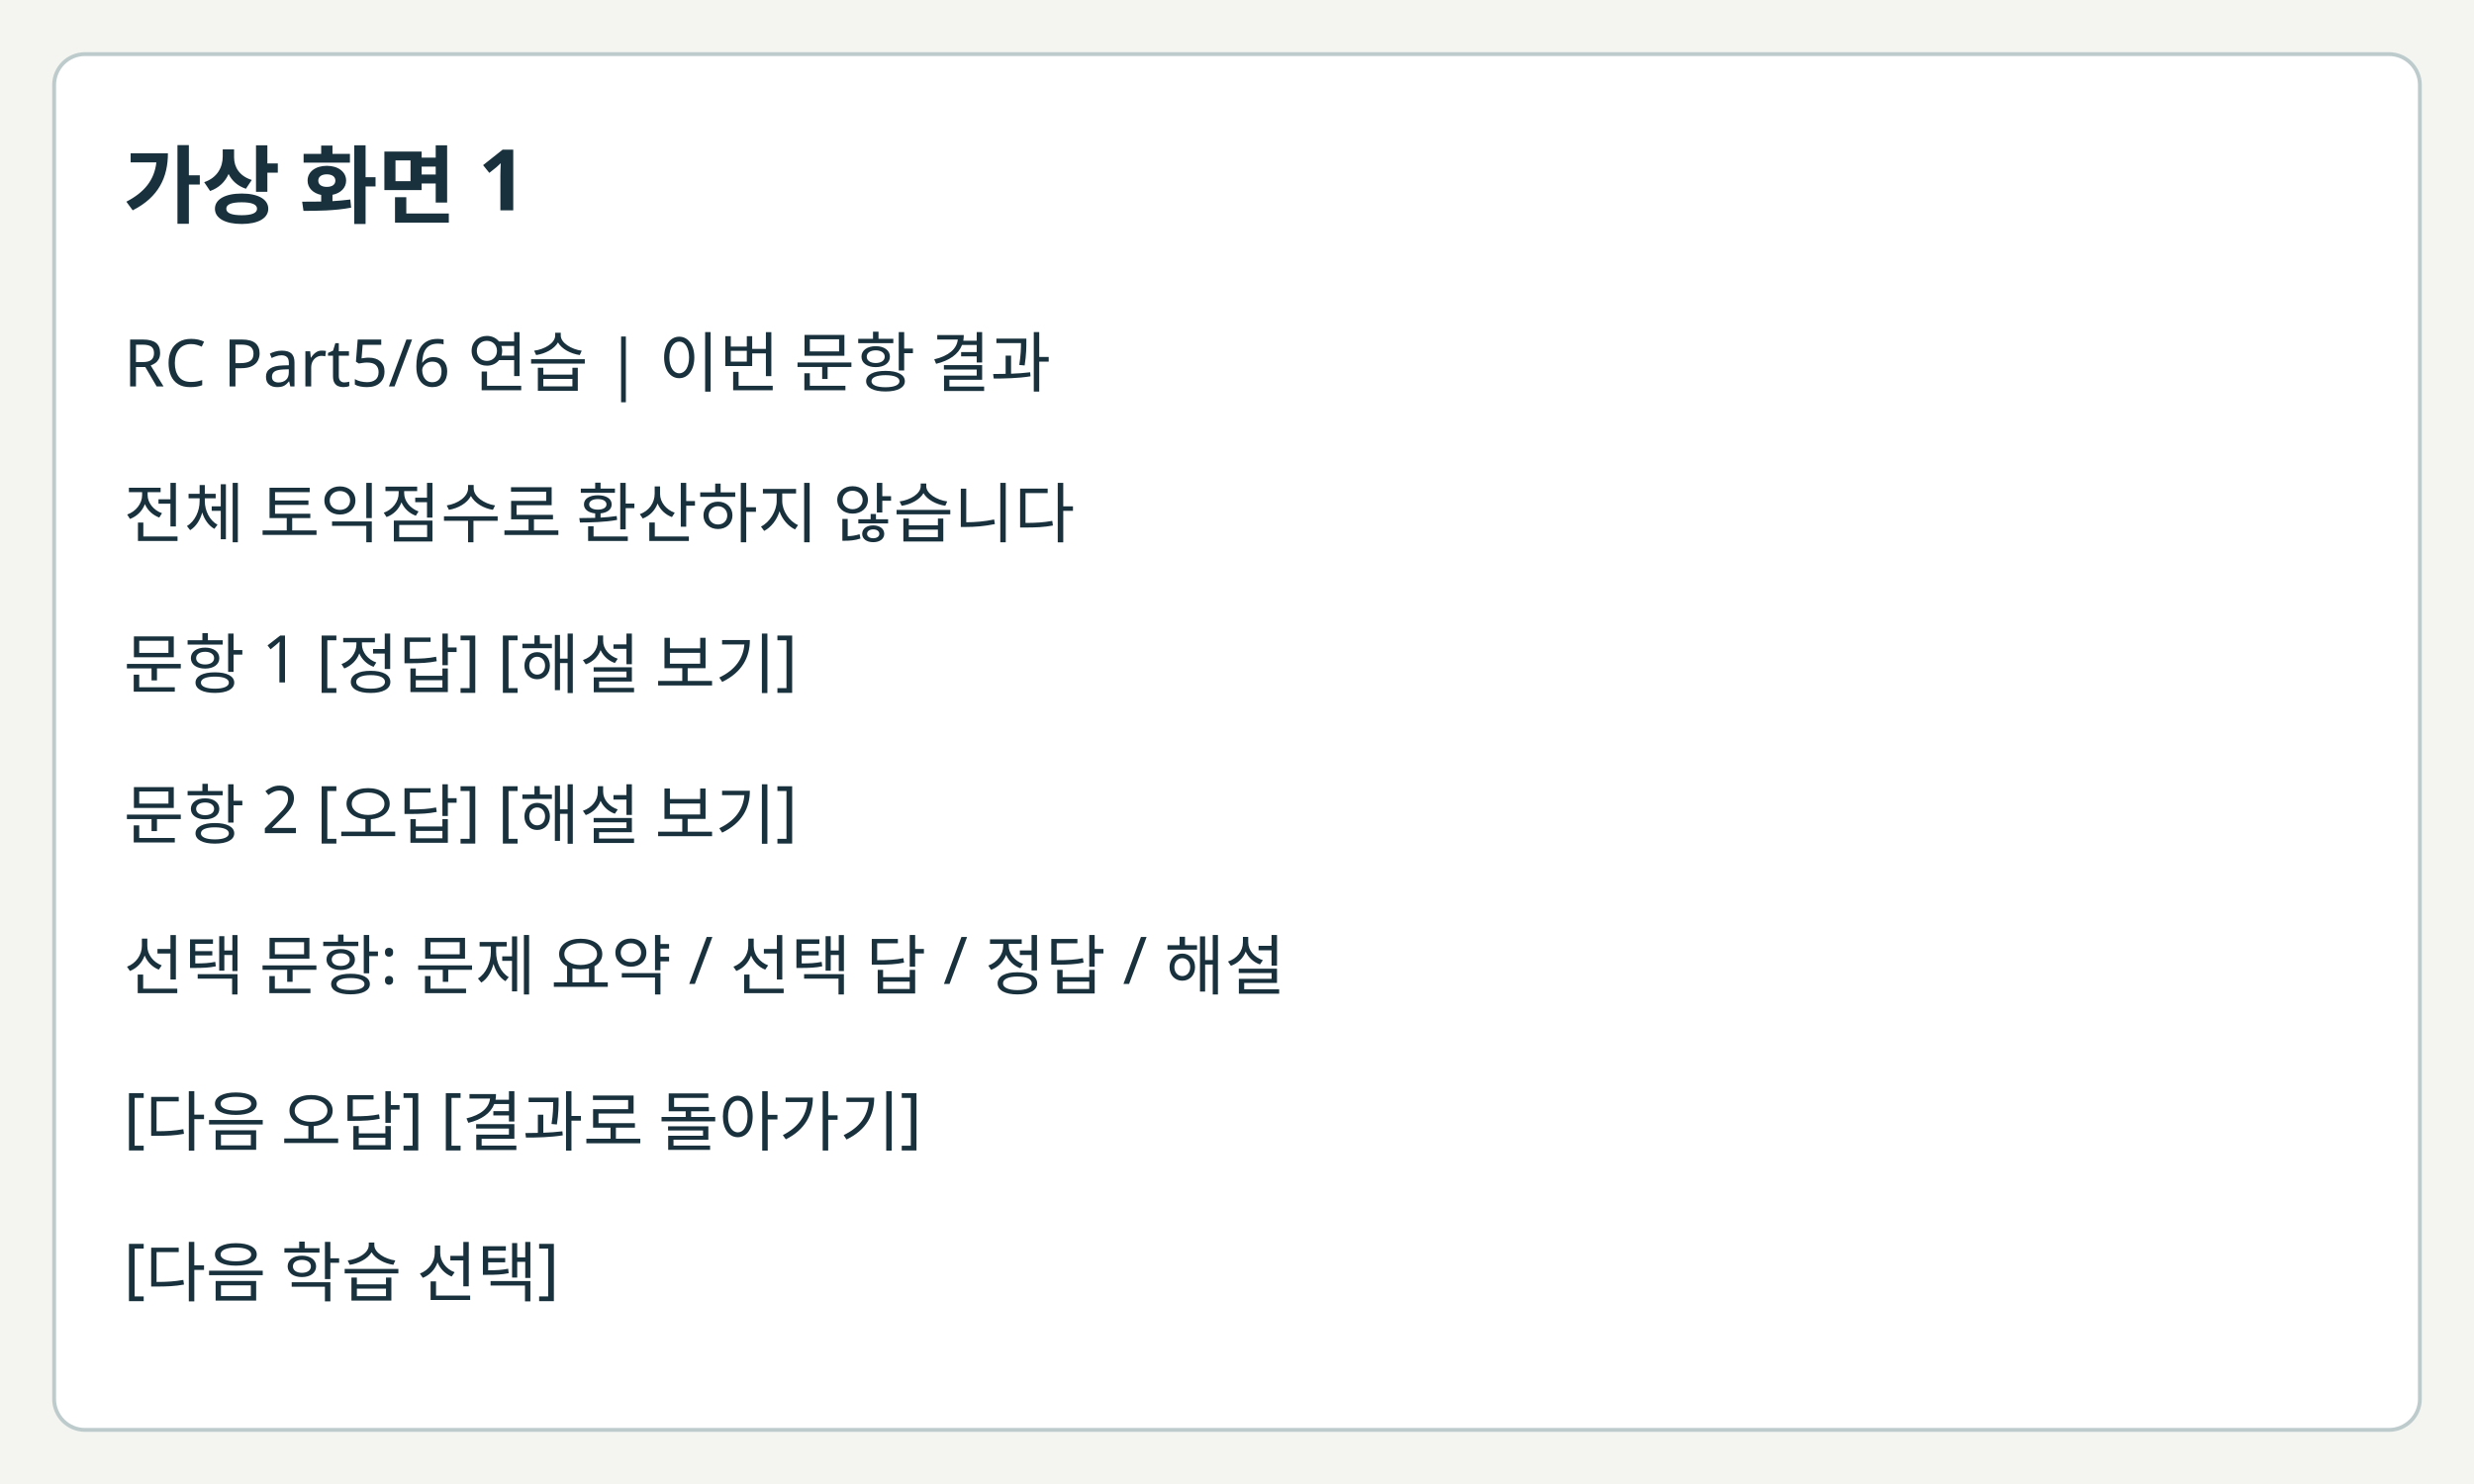
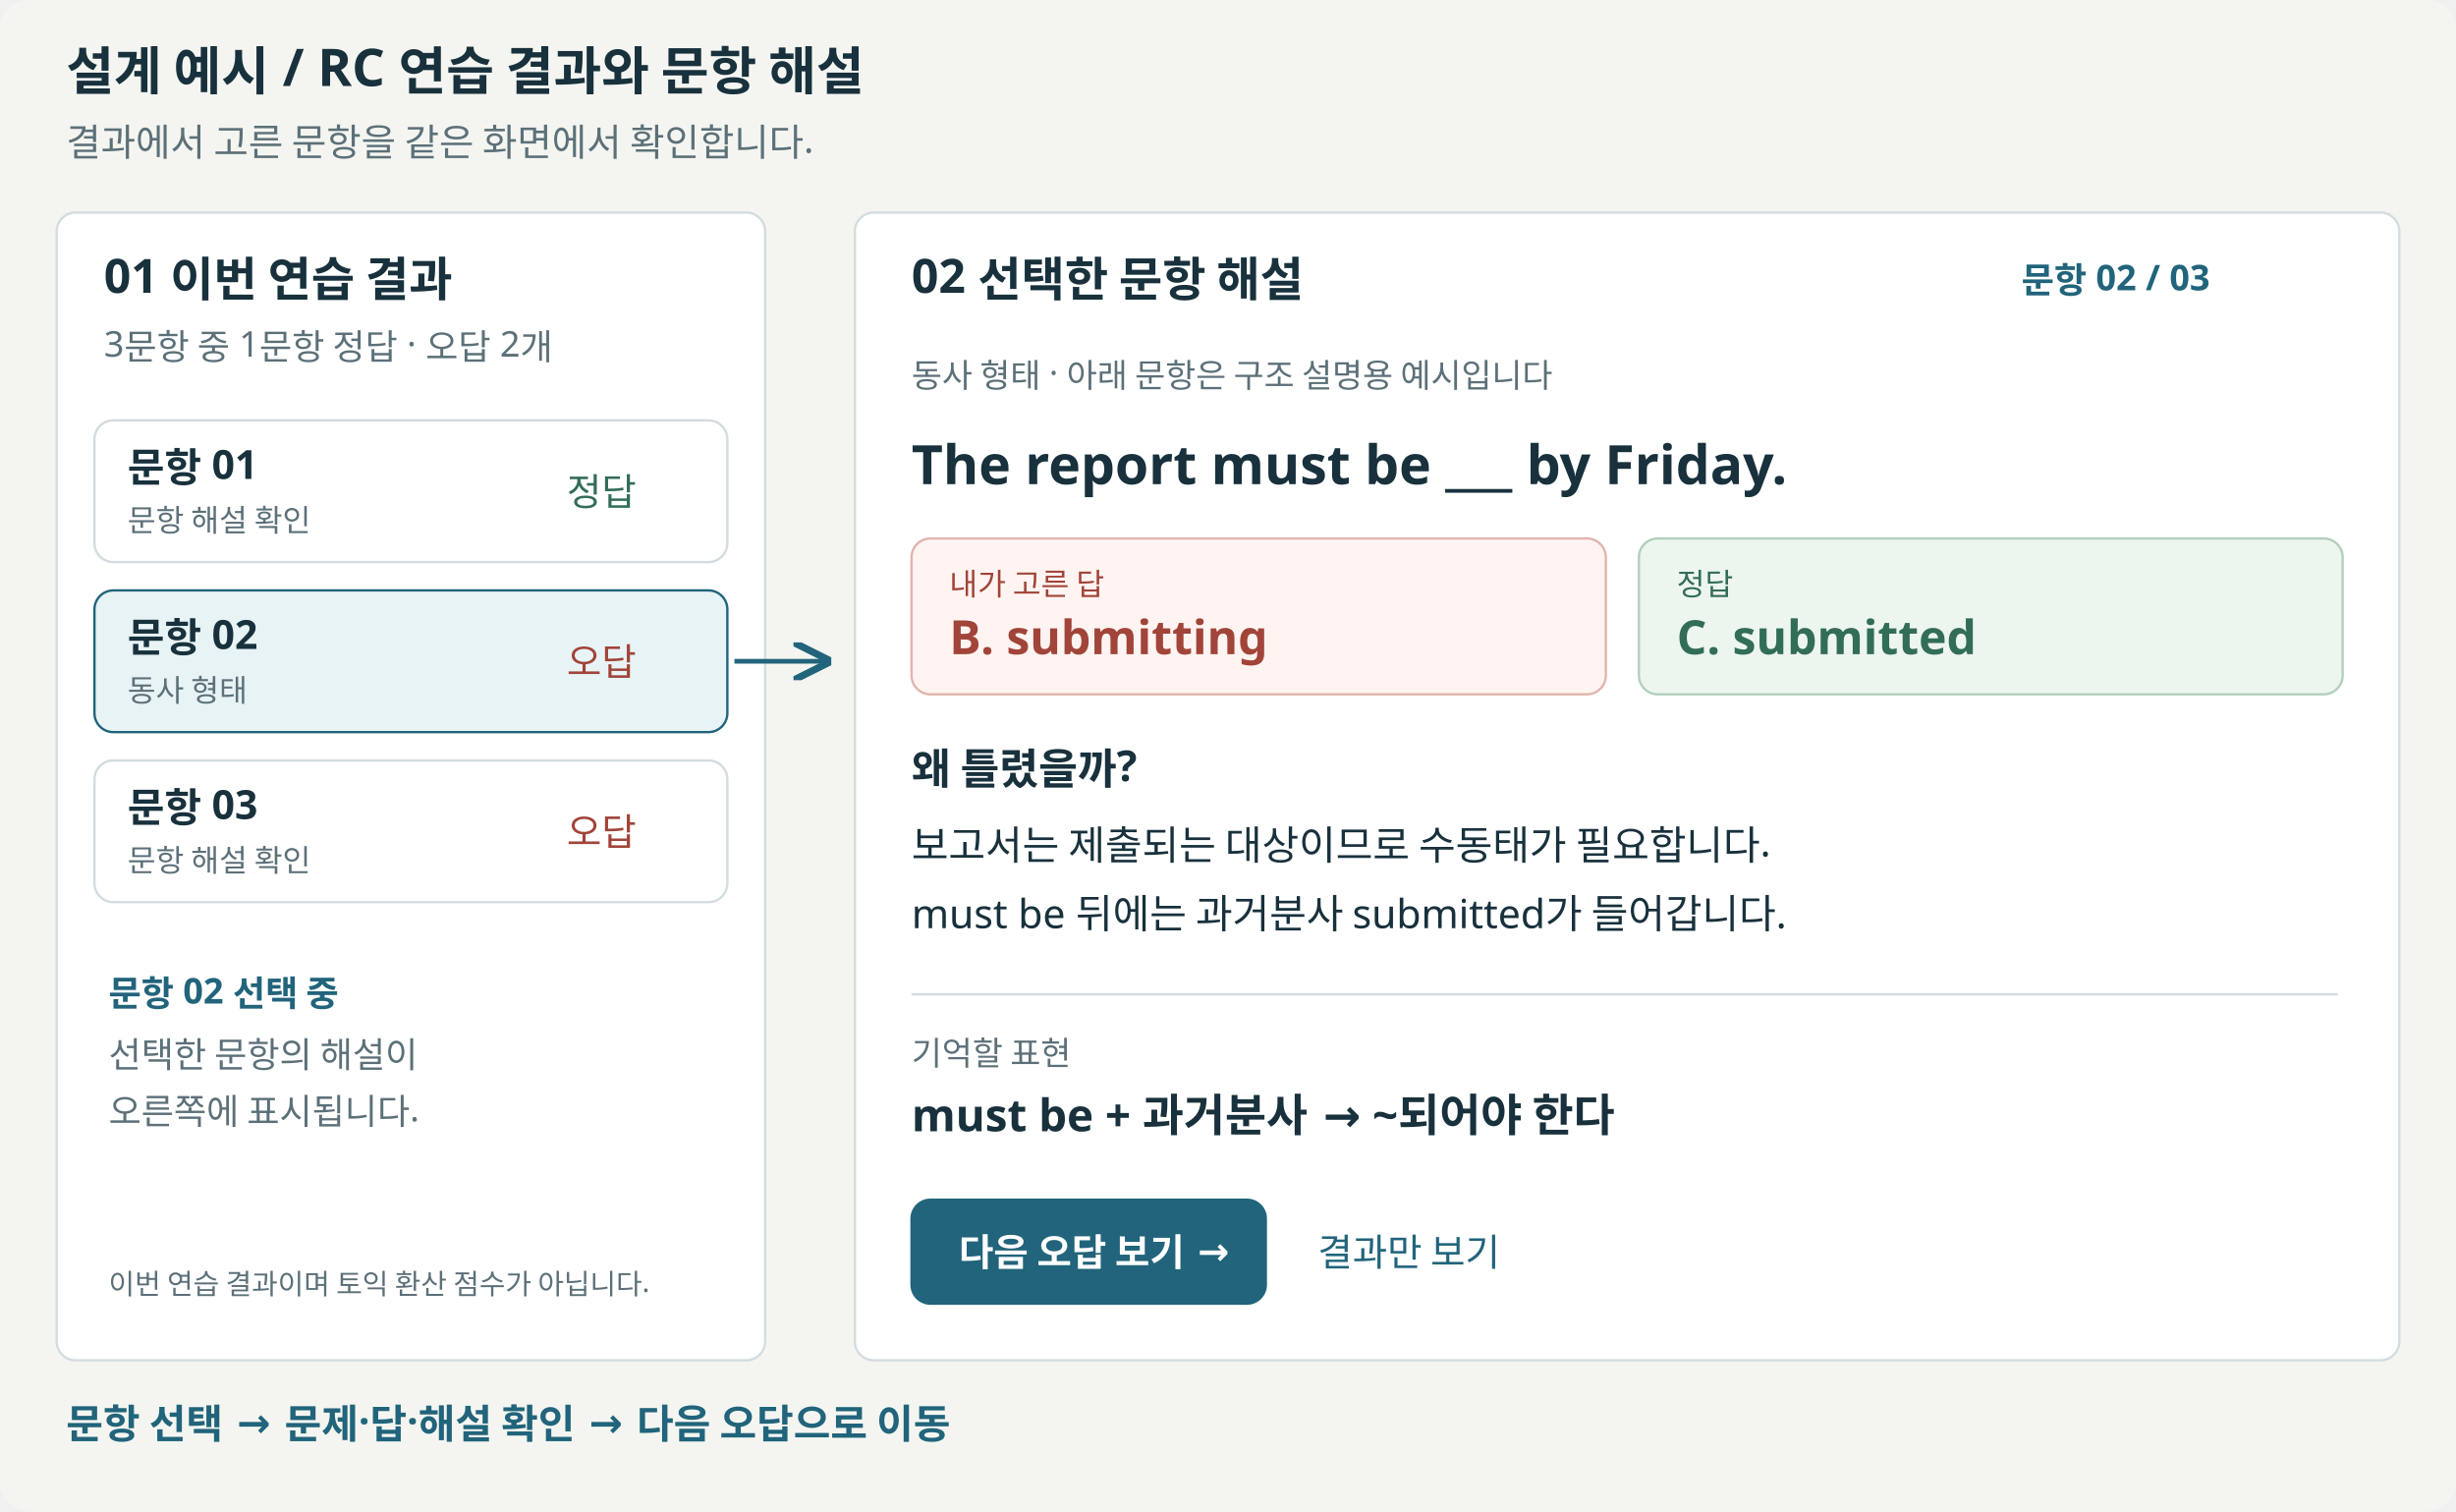
- <svg xmlns="http://www.w3.org/2000/svg" viewBox="0 0 640 384" role="img" aria-labelledby="title">
-   <rect width="640" height="384" fill="#f4f5f1" />
-   <rect x="14" y="14" width="612" height="356" rx="8" fill="white" stroke="#becbcd" />
-   <g font-family="sans-serif" fill="#18313c">
-     <text x="32" y="56" font-size="22" font-weight="bold">가상 화면 1</text>
-     <text x="32" y="100" font-size="17">RC Part5/6 연습 | 이번 문항 결과</text>
-     <text x="32" y="139" font-size="17">전체 토익점수로 환산하지 않습니다</text>
-     <text x="32" y="178" font-size="17">문항 1  [정답]  [해설 보기]</text>
-     <text x="32" y="217" font-size="17">문항 2  [오답]  [해설 보기]</text>
-     <text x="32" y="256" font-size="17">선택 문항: 문제 요약 / 선택 답 / 정답 / 해설</text>
-     <text x="32" y="295" font-size="17">[다음 오답]  [결과로 돌아가기]</text>
-     <text x="32" y="334" font-size="17">[다음 학습 선택]</text>
+ <svg xmlns="http://www.w3.org/2000/svg" data-layout="spatial" viewBox="0 0 1040 640" role="img" aria-labelledby="title desc">
+   <defs>
+     <marker id="arrow" markerWidth="8" markerHeight="8" refX="7" refY="4" orient="auto">
+       <path d="M0 0L8 4L0 8" fill="none" stroke="#21647b" stroke-width="1.5" />
+     </marker>
+   </defs>
+   <rect width="1040" height="640" rx="12" fill="#f4f5f1" />
+   <g font-family="Pretendard,Apple SD Gothic Neo,sans-serif" fill="#18313c">
+     <text x="28" y="38" font-size="22" font-weight="700" fill="#18313c">설계 예시  /  RC 연습 결과와 문항 해설</text>
+     <text x="28" y="66" font-size="16" font-weight="400" fill="#5c7078">결과에서 고른 문항을 같은 화면에서 확인합니다.</text>
+     <rect x="24" y="90" width="300" height="486" rx="8" fill="#fff" stroke="#d3dcdf" />
+     <rect x="362" y="90" width="654" height="486" rx="8" fill="#fff" stroke="#d3dcdf" />
+     <text x="44" y="124" font-size="20" font-weight="700" fill="#18313c">01  이번 연습 결과</text>
+     <text x="44" y="151" font-size="15" font-weight="400" fill="#5c7078">3문항 중 1문항 정답 · 오답 2개</text>
+     <rect x="40" y="178" width="268" height="60" rx="8" fill="#fff" stroke="#d3dcdf" />
+     <text x="54" y="204" font-size="17" font-weight="700" fill="#18313c">문항 01</text>
+     <text x="54" y="225" font-size="13" font-weight="400" fill="#5c7078">문항 해설 확인</text>
+     <text x="240" y="214" font-size="16" font-weight="400" fill="#326d57">정답</text>
+     <rect x="40" y="250" width="268" height="60" rx="8" fill="#e8f3f6" stroke="#21647b" />
+     <text x="54" y="276" font-size="17" font-weight="700" fill="#18313c">문항 02</text>
+     <text x="54" y="297" font-size="13" font-weight="400" fill="#5c7078">동사 형태</text>
+     <text x="240" y="286" font-size="16" font-weight="400" fill="#a14439">오답</text>
+     <rect x="40" y="322" width="268" height="60" rx="8" fill="#fff" stroke="#d3dcdf" />
+     <text x="54" y="348" font-size="17" font-weight="700" fill="#18313c">문항 03</text>
+     <text x="54" y="369" font-size="13" font-weight="400" fill="#5c7078">문항 해설 확인</text>
+     <text x="240" y="358" font-size="16" font-weight="400" fill="#a14439">오답</text>
+     <text x="46" y="426" font-size="15" font-weight="700" fill="#21647b">문항 02 선택 중</text>
+     <text x="46" y="452" font-size="15" font-weight="400" fill="#5c7078">선택한 문항의 해설이</text>
+     <text x="46" y="476" font-size="15" font-weight="400" fill="#5c7078">오른쪽에 표시됩니다.</text>
+     <text x="46" y="548" font-size="12" font-weight="400" fill="#5c7078">이번 연습 결과이며 토익 환산 점수가 아닙니다.</text>
+     <path d="M311 280H350" stroke="#21647b" stroke-width="2" marker-end="url(#arrow)" />
+     <text x="386" y="124" font-size="20" font-weight="700" fill="#18313c">02  선택한 문항 해설</text>
+     <text x="856" y="124" font-size="15" font-weight="700" fill="#21647b">문항 02 / 03</text>
+     <text x="386" y="164" font-size="14" font-weight="400" fill="#5c7078">동사 형태 · 아래 문항은 구조 설명용 예시입니다</text>
+     <text x="386" y="205" font-size="23" font-weight="600" fill="#18313c">The report must be ___ by Friday.</text>
+     <rect x="386" y="228" width="294" height="66" rx="8" fill="#fff4f1" stroke="#e0b5ad" />
+     <text x="402" y="252" font-size="13" font-weight="400" fill="#a14439">내가 고른 답</text>
+     <text x="402" y="277" font-size="20" font-weight="600" fill="#a14439">B. submitting</text>
+     <rect x="694" y="228" width="298" height="66" rx="8" fill="#edf5ef" stroke="#b3cfbd" />
+     <text x="710" y="252" font-size="13" font-weight="400" fill="#326d57">정답</text>
+     <text x="710" y="277" font-size="20" font-weight="600" fill="#326d57">C. submitted</text>
+     <text x="386" y="332" font-size="18" font-weight="700" fill="#18313c">왜 틀렸을까?</text>
+     <text x="386" y="364" font-size="17" font-weight="400" fill="#18313c">보고서는 제출되는 대상이므로 수동태가 필요합니다.</text>
+     <text x="386" y="393" font-size="17" font-weight="400" fill="#18313c">must be 뒤에는 과거분사 submitted가 들어갑니다.</text>
+     <path d="M386 421H990" stroke="#d3dcdf" />
+     <text x="386" y="451" font-size="14" font-weight="400" fill="#5c7078">기억할 표현</text>
+     <text x="386" y="479" font-size="19" font-weight="600" fill="#18313c">must be + 과거분사  →  ~되어야 한다</text>
+     <rect x="386" y="508" width="150" height="44" rx="8" fill="#21647b" stroke="#21647b" />
+     <text x="406" y="536" font-size="16" font-weight="600" fill="#fff">다음 오답 보기 →</text>
+     <text x="558" y="536" font-size="16" font-weight="400" fill="#21647b">결과만 보기</text>
+     <text x="28" y="609" font-size="17" font-weight="600" fill="#21647b">문항 선택 → 문제·답·해설 확인 → 다음 오답으로 이동</text>
  </g>
</svg>
